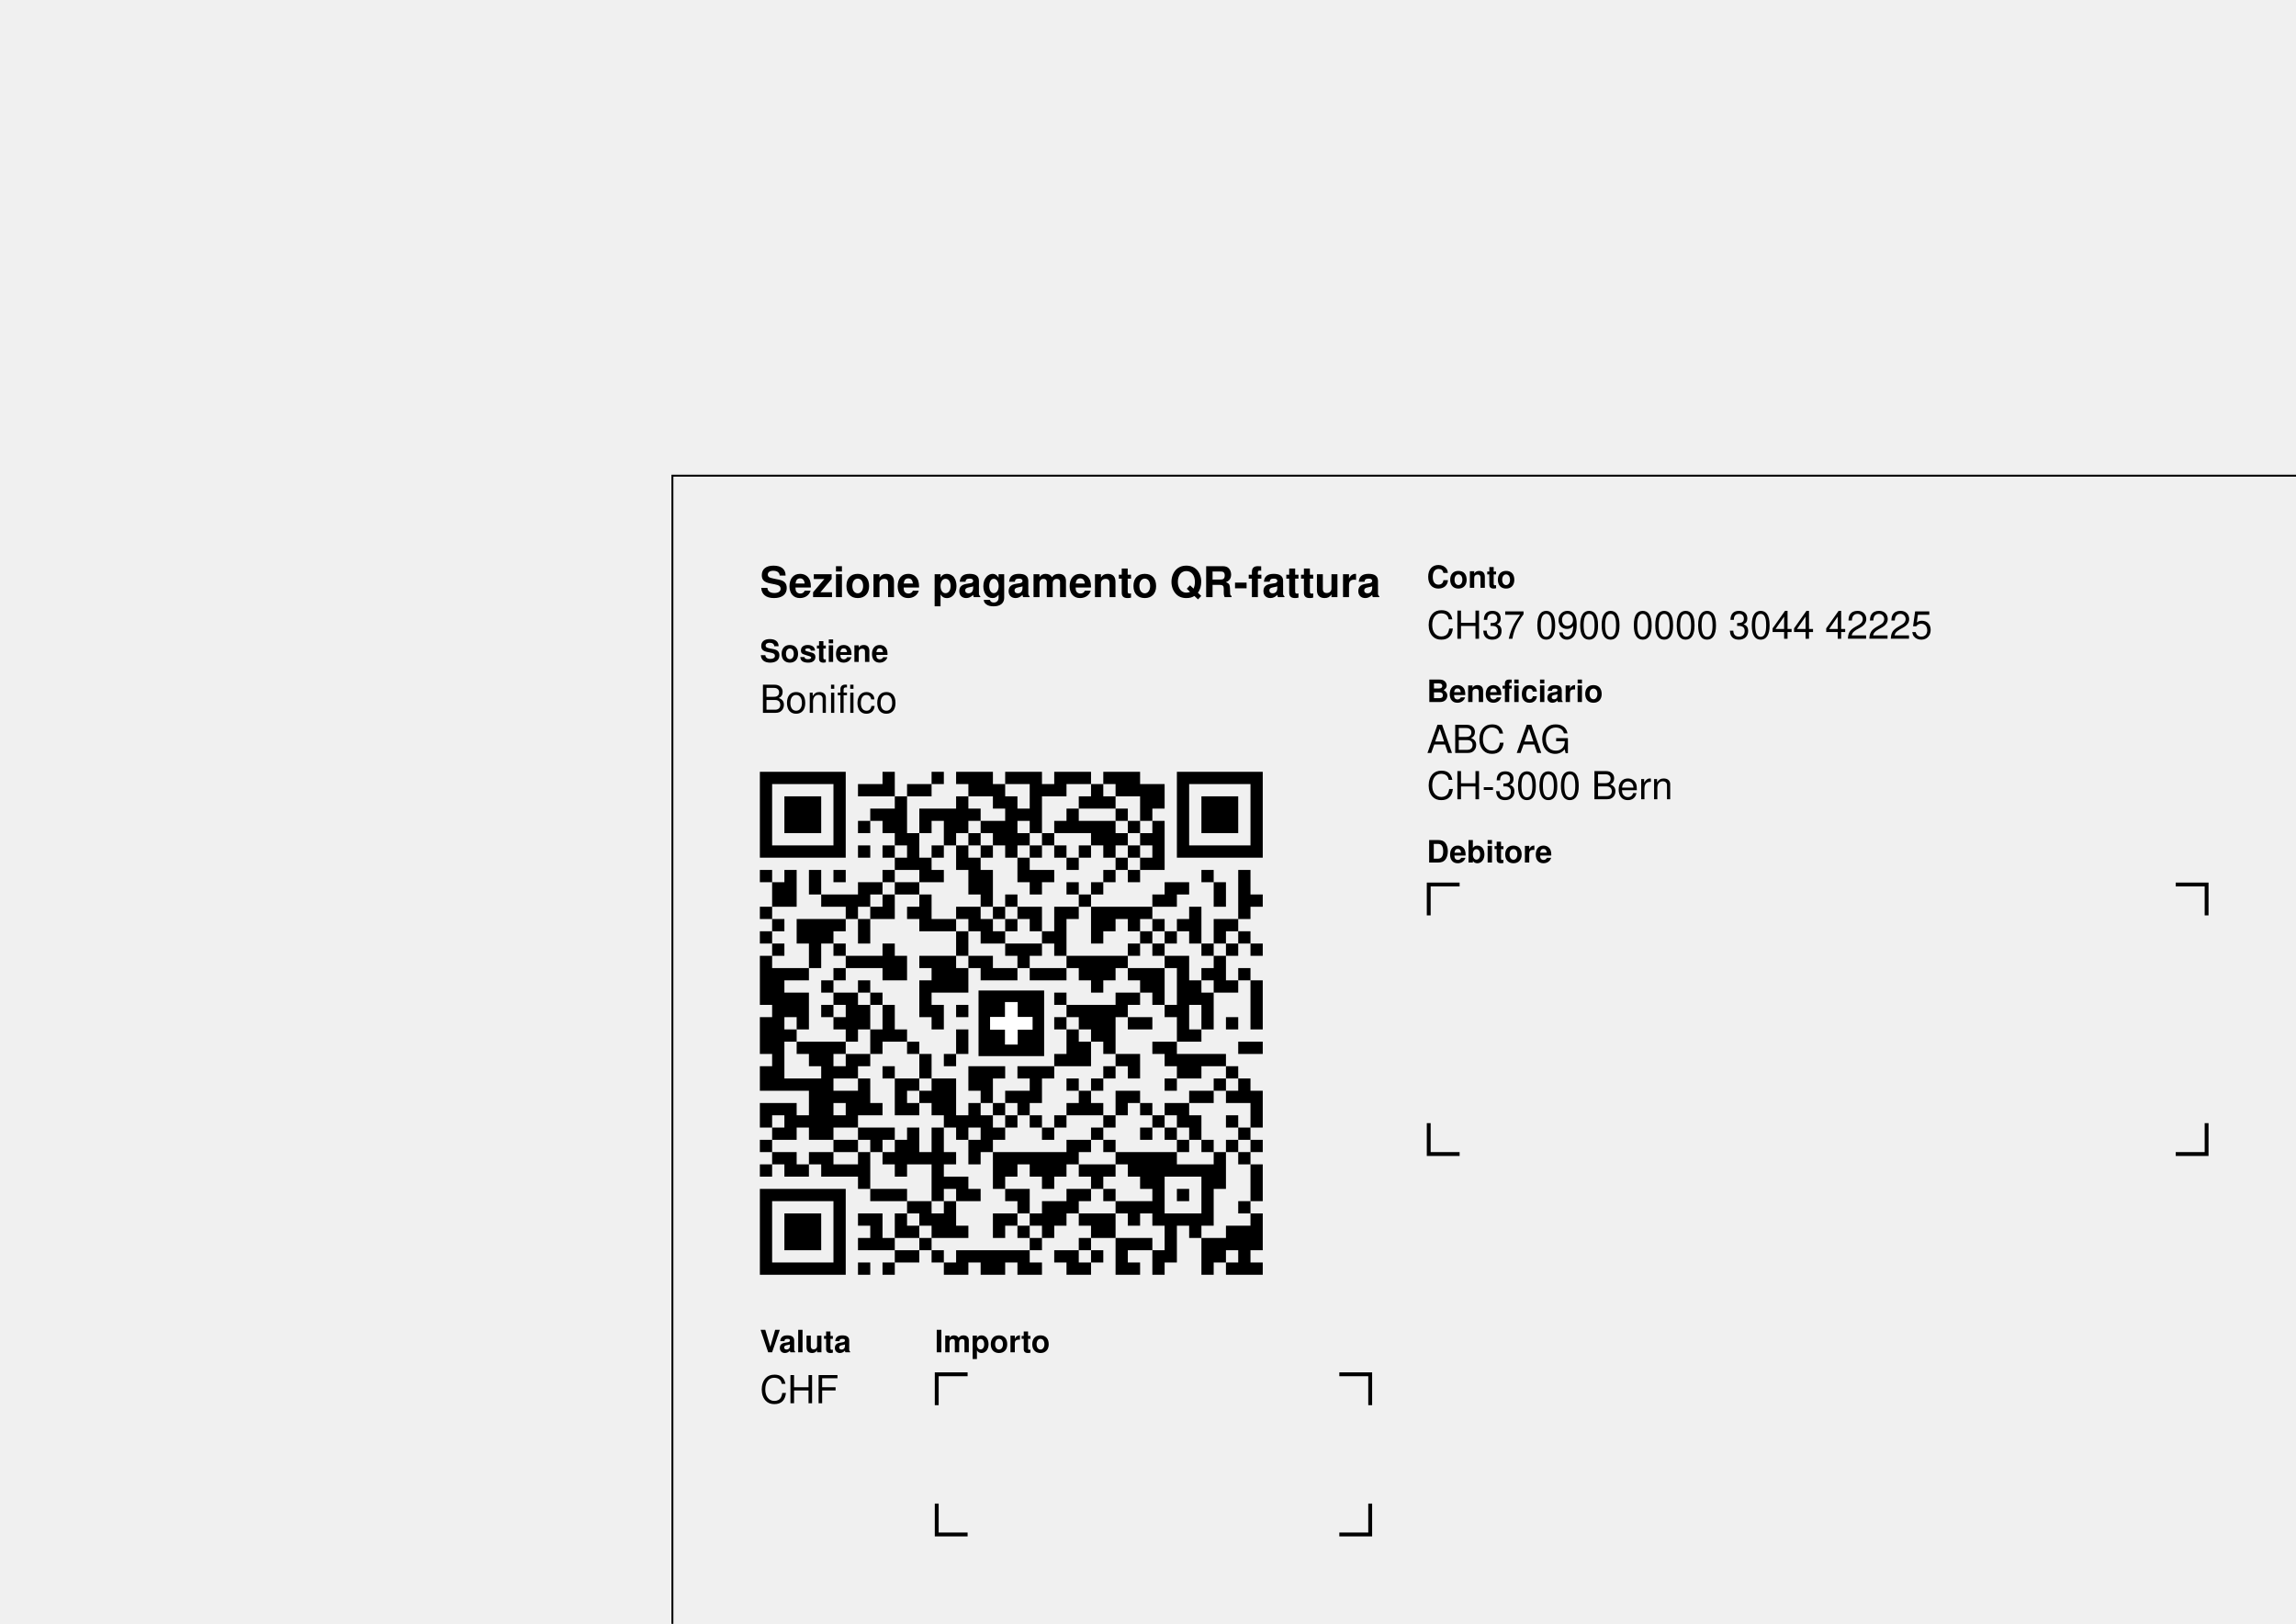
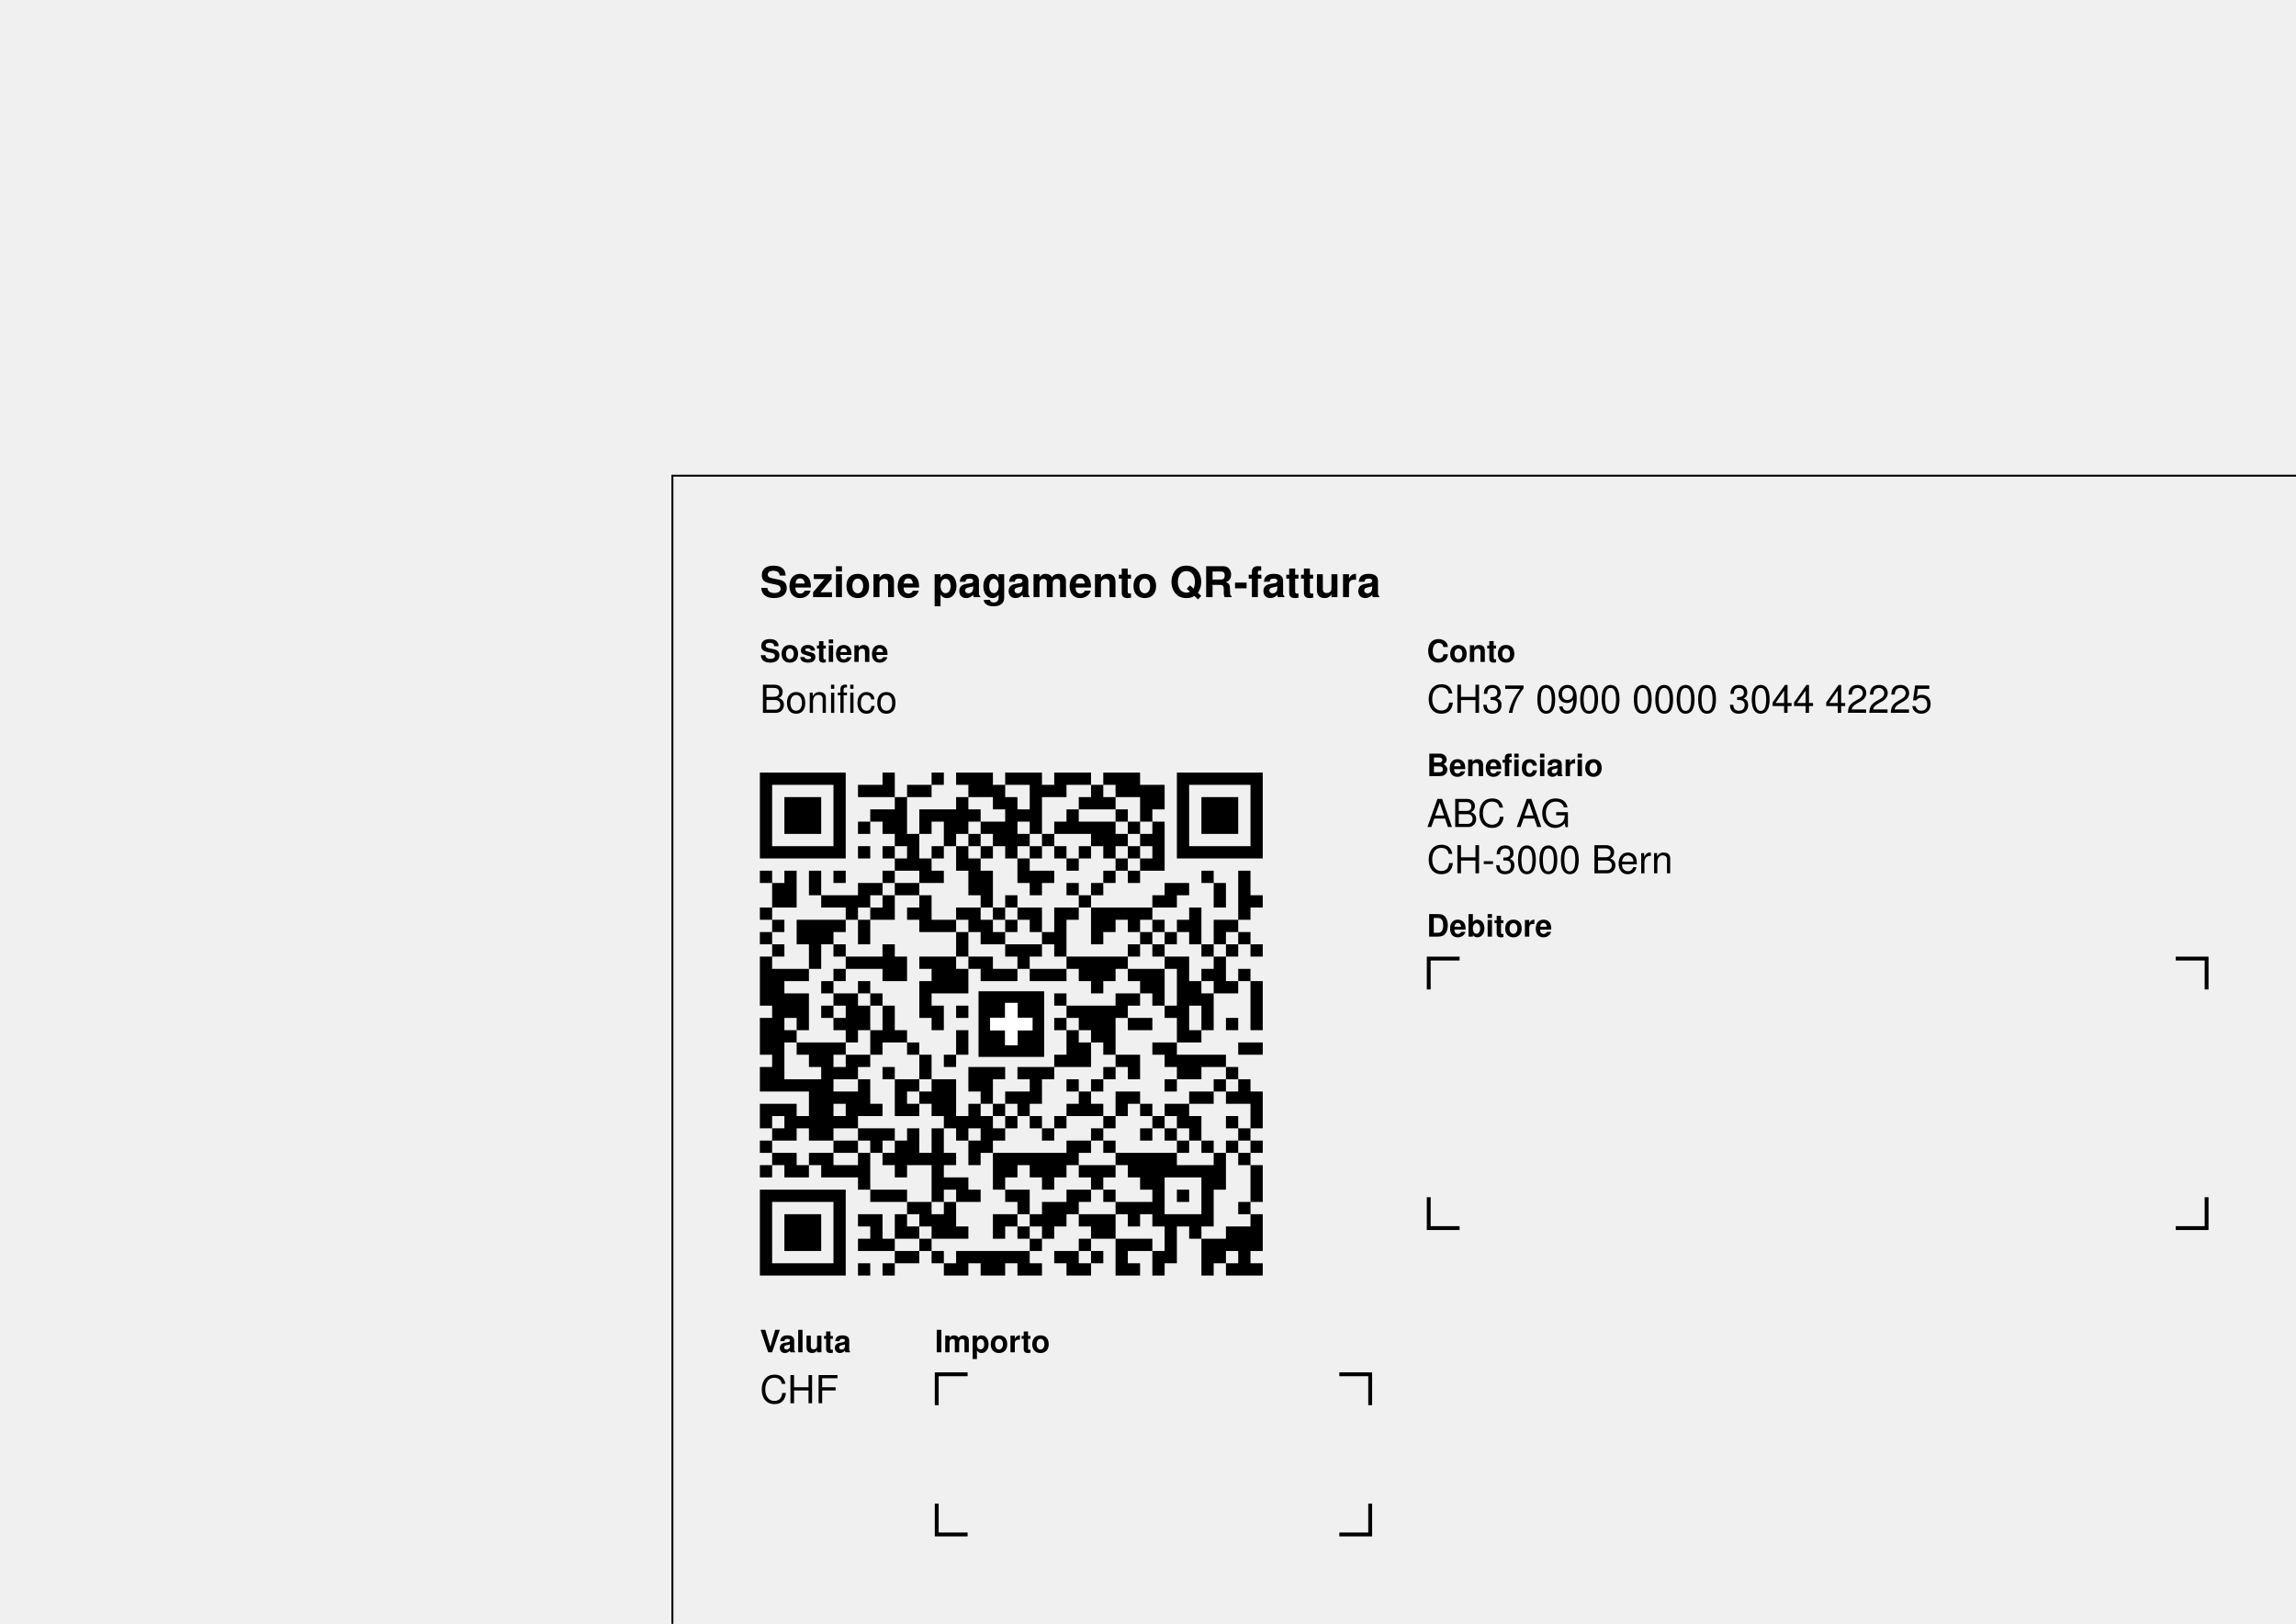
<svg xmlns="http://www.w3.org/2000/svg" width="210mm" height="148.5mm" version="1.1" viewBox="0 0 595.276 420.945">
  <g font-family="Helvetica,Arial">
    <g transform="translate(174.331 123.307)">
      <path d="M0,297.638l0,-297.638l420.945,0" stroke="#000000" stroke-width="0.5" fill="none" />
    </g>
    <g transform="translate(197.008 145.984)">
      <text x="0" y="8.8" font-size="11" font-weight="bold">Sezione pagamento QR-fattura</text>
      <text x="0" y="25.6" font-size="8" font-weight="bold">Sostiene</text>
      <text x="0" y="38.8" font-size="10">Bonifico</text>
    </g>
-     <g transform="translate(197.008 200.069) scale(3.18)">
+     <g transform="translate(197.008 200.269) scale(3.18)">
      <path d="M0,0h7v1h-7zm10,0h1v2h-1zm4,0h1v1h-1zm2,0h3v1h-3zm4,0h3v1h-3zm4,0h3v1h-3z m4,0h3v1h-3zm6,0h7v1h-7zm-34,1h1v6h-1zm6,0h1v6h-1zm2,0h2v1h-2zm4,0h2v1h-2z m5,0h3v1h-3zm5,0h1v4h-1zm1,0h2v1h-2zm4,0h1v2h-1zm2,0h4v1h-4zm5,0h1v6h-1z m6,0h1v6h-1zm-38,1h3v3h-3zm9,0h1v4h-1zm5,0h1v3h-1zm3,0h2v1h-2zm7,0h1v1h-1z m2,0h1v1h-1zm3,0h2v1h-2zm5,0h3v3h-3zm-27,1h2v1h-2zm4,0h3v1h-3zm4,0h1v1h-1z m3,0h1v4h-1zm1,0h1v1h-1zm4,0h1v2h-1zm4,0h1v1h-1zm2,0h1v1h-1zm-23,1h1v1h-1z m2,0h1v1h-1zm3,0h1v1h-1zm2,0h1v2h-1zm3,0h2v1h-2zm6,0h1v1h-1zm2,0h3v1h-3z m4,0h1v1h-1zm2,0h1v4h-1zm-20,1h1v3h-1zm5,0h1v1h-1zm2,0h1v1h-1zm2,0h1v1h-1z m2,0h1v1h-1zm4,0h3v1h-3zm4,0h1v1h-1zm-30,1h5v1h-5zm7,0h1v1h-1zm2,0h1v1h-1z m4,0h1v1h-1zm2,0h1v2h-1zm2,0h1v1h-1zm4,0h1v1h-1zm2,0h1v1h-1zm2,0h1v1h-1z m2,0h1v1h-1zm2,0h1v1h-1zm5,0h5v1h-5zm-24,1h1v1h-1zm2,0h1v2h-1zm4,0h1v3h-1z m4,0h1v2h-1zm4,0h1v1h-1zm4,0h1v1h-1zm2,0h1v1h-1zm-31,1h1v1h-1zm2,0h1v3h-1z m2,0h1v2h-1zm2,0h1v1h-1zm4,0h1v1h-1zm4,0h1v1h-1zm4,0h1v3h-1zm4,0h2v1h-2z m6,0h1v1h-1zm2,0h1v1h-1zm6,0h1v1h-1zm3,0h1v4h-1zm-38,1h1v2h-1zm7,0h2v1h-2z m3,0h2v1h-2zm11,0h1v1h-1zm3,0h1v1h-1zm2,0h1v1h-1zm6,0h2v1h-2zm4,0h1v2h-1z m-32,1h4v1h-4zm5,0h1v2h-1zm3,0h1v3h-1zm7,0h1v1h-1zm6,0h1v1h-1zm6,0h2v1h-2z m8,0h1v1h-1zm-40,1h1v1h-1zm7,0h1v1h-1zm2,0h1v1h-1zm3,0h1v1h-1zm4,0h2v1h-2z m3,0h1v1h-1zm2,0h2v1h-2zm3,0h1v4h-1zm1,0h1v1h-1zm2,0h5v1h-5zm8,0h1v3h-1z m-34,1h1v1h-1zm2,0h3v2h-3zm3,0h1v1h-1zm2,0h1v2h-1zm6,0h2v1h-2zm3,0h2v1h-2z m3,0h1v1h-1zm2,0h1v1h-1zm5,0h2v1h-2zm3,0h1v1h-1zm2,0h1v1h-1zm2,0h1v1h-1z m3,0h2v1h-2zm-37,1h1v1h-1zm16,0h1v2h-1zm2,0h2v1h-2zm5,0h1v1h-1zm4,0h1v1h-1z m4,0h1v1h-1zm2,0h1v1h-1zm4,0h1v1h-1zm2,0h1v1h-1zm-38,1h1v1h-1zm3,0h1v2h-1z m2,0h1v1h-1zm4,0h1v3h-1zm10,0h3v1h-3zm10,0h1v1h-1zm2,0h1v1h-1zm4,0h1v1h-1z m2,0h1v1h-1zm2,0h1v1h-1zm-40,1h1v4h-1zm7,0h3v1h-3zm4,0h1v2h-1zm2,0h3v1h-3z m4,0h2v1h-2zm4,0h1v1h-1zm4,0h5v1h-5zm8,0h2v1h-2zm4,0h1v3h-1zm-36,1h1v10h-1z m1,0h2v1h-2zm4,0h1v1h-1zm8,0h3v2h-3zm4,0h3v1h-3zm4,0h3v1h-3zm4,0h3v1h-3z m4,0h3v1h-3zm4,0h1v6h-1zm2,0h1v1h-1zm3,0h1v1h-1zm-34,1h1v1h-1zm3,0h1v1h-1z m5,0h1v3h-1zm14,0h1v1h-1zm4,0h2v1h-2zm4,0h1v2h-1zm3,0h1v1h-1zm2,0h1v4h-1z m-38,1h2v2h-2zm4,0h2v1h-2zm3,0h1v1h-1zm15,0h1v1h-1zm5,0h2v1h-2zm3,0h1v1h-1z m4,0h1v3h-1zm-31,1h1v1h-1zm2,0h2v2h-2zm3,0h1v3h-1zm4,0h1v2h-1zm2,0h1v1h-1z m9,0h5v1h-5zm8,0h1v1h-1zm-33,1h1v3h-1zm3,0h1v1h-1zm3,0h1v1h-1zm18,0h1v1h-1z m2,0h3v1h-3zm4,0h2v1h-2zm8,0h1v1h-1zm-36,1h1v1h-1zm5,0h1v1h-1zm2,0h1v2h-1z m2,0h1v1h-1zm5,0h1v2h-1zm9,0h1v3h-1zm2,0h2v1h-2zm8,0h1v1h-1zm-32,1h4v1h-4z m9,0h1v1h-1zm14,0h1v2h-1zm2,0h1v1h-1zm4,0h2v1h-2zm7,0h2v1h-2zm-35,1h2v1h-2z m3,0h2v1h-2zm6,0h1v2h-1zm2,0h1v1h-1zm9,0h1v1h-1zm5,0h2v1h-2zm4,0h5v1h-5z m-33,1h1v2h-1zm5,0h1v6h-1zm1,0h2v1h-2zm4,0h1v1h-1zm7,0h2v2h-2zm2,0h1v1h-1z m2,0h3v1h-3zm7,0h1v1h-1zm2,0h1v1h-1zm4,0h2v1h-2zm4,0h1v1h-1zm-36,1h3v1h-3z m6,0h1v3h-1zm3,0h1v3h-1zm1,0h1v1h-1zm2,0h2v3h-2zm8,0h1v2h-1zm3,0h1v1h-1z m2,0h1v1h-1zm6,0h1v1h-1zm4,0h1v1h-1zm2,0h1v2h-1zm-35,1h1v4h-1zm2,0h2v1h-2z m7,0h1v1h-1zm5,0h1v1h-1zm2,0h2v1h-2zm6,0h1v2h-1zm3,0h2v1h-2zm6,0h2v1h-2z m3,0h1v1h-1zm2,0h1v3h-1zm-40,1h3v1h-3zm7,0h1v2h-1zm2,0h1v1h-1zm3,0h1v1h-1z m5,0h1v2h-1zm2,0h1v1h-1zm2,0h1v1h-1zm4,0h1v1h-1zm2,0h1v1h-1zm2,0h1v1h-1z m2,0h1v1h-1zm2,0h2v1h-2zm-33,1h1v1h-1zm2,0h2v1h-2zm4,0h1v1h-1zm9,0h2v1h-2z m3,0h1v3h-1zm2,0h1v1h-1zm2,0h1v1h-1zm2,0h1v1h-1zm4,0h1v1h-1zm4,0h1v1h-1z m2,0h2v1h-2zm4,0h1v1h-1zm-37,1h2v1h-2zm7,0h3v1h-3zm4,0h1v3h-1zm2,0h1v6h-1z m2,0h1v1h-1zm3,0h1v1h-1zm4,0h1v1h-1zm4,0h1v1h-1zm4,0h1v1h-1zm2,0h1v1h-1z m2,0h1v1h-1zm4,0h1v1h-1zm-39,1h1v1h-1zm6,0h2v1h-2zm3,0h1v1h-1zm2,0h1v3h-1z m6,0h1v2h-1zm8,0h2v1h-2zm3,0h1v1h-1zm6,0h1v1h-1zm2,0h1v1h-1zm2,0h1v1h-1z m2,0h1v1h-1zm-39,1h2v1h-2zm3,0h2v1h-2zm4,0h1v3h-1zm2,0h1v1h-1zm3,0h1v1h-1z m2,0h1v1h-1zm4,0h7v1h-7zm10,0h5v1h-5zm8,0h1v3h-1zm2,0h1v1h-1zm-39,1h1v1h-1z m2,0h2v1h-2zm3,0h3v1h-3zm14,0h2v1h-2zm3,0h3v1h-3zm4,0h3v1h-3zm4,0h7v1h-7z m10,0h1v3h-1zm-25,1h2v1h-2zm4,0h1v1h-1zm4,0h1v1h-1zm4,0h1v1h-1zm4,0h2v1h-2z m5,0h1v4h-1zm-36,1h7v1h-7zm9,0h3v1h-3zm7,0h2v1h-2zm4,0h2v1h-2zm5,0h2v1h-2z m3,0h1v1h-1zm4,0h1v3h-1zm2,0h1v1h-1zm-34,1h1v6h-1zm6,0h1v6h-1zm6,0h2v1h-2z m3,0h1v3h-1zm6,0h1v1h-1zm2,0h2v2h-2zm2,0h1v1h-1zm4,0h3v1h-3zm10,0h1v1h-1z m-37,1h3v3h-3zm6,0h2v1h-2zm3,0h1v2h-1zm2,0h2v1h-2zm6,0h2v1h-2zm3,0h1v1h-1z m4,0h3v1h-3zm4,0h1v1h-1zm3,0h1v4h-1zm1,0h2v1h-2zm6,0h1v3h-1zm-31,1h1v2h-1z m3,0h1v1h-1zm2,0h1v1h-1zm2,0h1v1h-1zm3,0h1v1h-1zm2,0h1v1h-1zm2,0h1v1h-1z m4,0h2v1h-2zm8,0h1v1h-1zm3,0h2v2h-2zm-30,1h1v1h-1zm2,0h1v1h-1zm3,0h1v1h-1z m9,0h1v1h-1zm4,0h1v1h-1zm3,0h3v1h-3zm7,0h2v2h-2zm-25,1h2v1h-2zm3,0h1v1h-1z m2,0h6v1h-6zm8,0h2v1h-2zm3,0h1v1h-1zm2,0h1v2h-1zm3,0h1v2h-1zm7,0h1v2h-1z m-38,1h5v1h-5zm7,0h1v1h-1zm2,0h1v1h-1zm5,0h2v1h-2zm3,0h2v1h-2zm3,0h2v1h-2z m4,0h2v1h-2zm5,0h1v1h-1zm6,0h1v1h-1zm2,0h1v1h-1zm2,0h1v1h-1z" fill="#000000" />
    </g>
-     <g transform="translate(197.008 200.069)">
+     <g transform="translate(197.008 200.269)">
      <path d="M56.693,56.693h17.008v17.008h-17.008z" fill="#000000" />
      <path d="M63.543,59.685h3.307v11.024h-3.307zm-3.858,3.858h11.024v3.307h-11.024z" fill="#ffffff" />
    </g>
    <g transform="translate(197.008 344.148)">
      <text x="0" y="6.4" font-size="8" font-weight="bold">Valuta</text>
      <text x="0" y="19.6" font-size="10">CHF</text>
      <text x="45.354" y="6.4" font-size="8" font-weight="bold">Importo</text>
      <path d="M45.854,20.104l0,-8.004l8.004,0m96.378,0l8.004,0l0,8.004m0,25.512l0,8.004l-8.004,0m-96.378,0l-8.004,0l0,-8.004" stroke="#000000" fill="none" />
    </g>
-     <g transform="translate(369.921 145.984)">
+     <g transform="translate(369.921 165.184)">
      <text x="0" y="6.4" font-size="8" font-weight="bold">Conto</text>
      <text x="0" y="19.6" font-size="10">CH37 0900 0000 3044 42225</text>
      <text x="0" y="36" font-size="8" font-weight="bold">Beneficiario</text>
      <text x="0" y="49.2" font-size="10">ABC AG</text>
      <text x="0" y="61.2" font-size="10">CH-3000 Bern</text>
      <text x="0" y="77.6" font-size="8" font-weight="bold">Debitore</text>
      <path d="M0.5,91.304l0,-8.004l8.004,0m185.669,0l8.004,0l0,8.004m0,53.858l0,8.004l-8.004,0m-185.669,0l-8.004,0l0,-8.004" stroke="#000000" fill="none" />
    </g>
  </g>
</svg>
